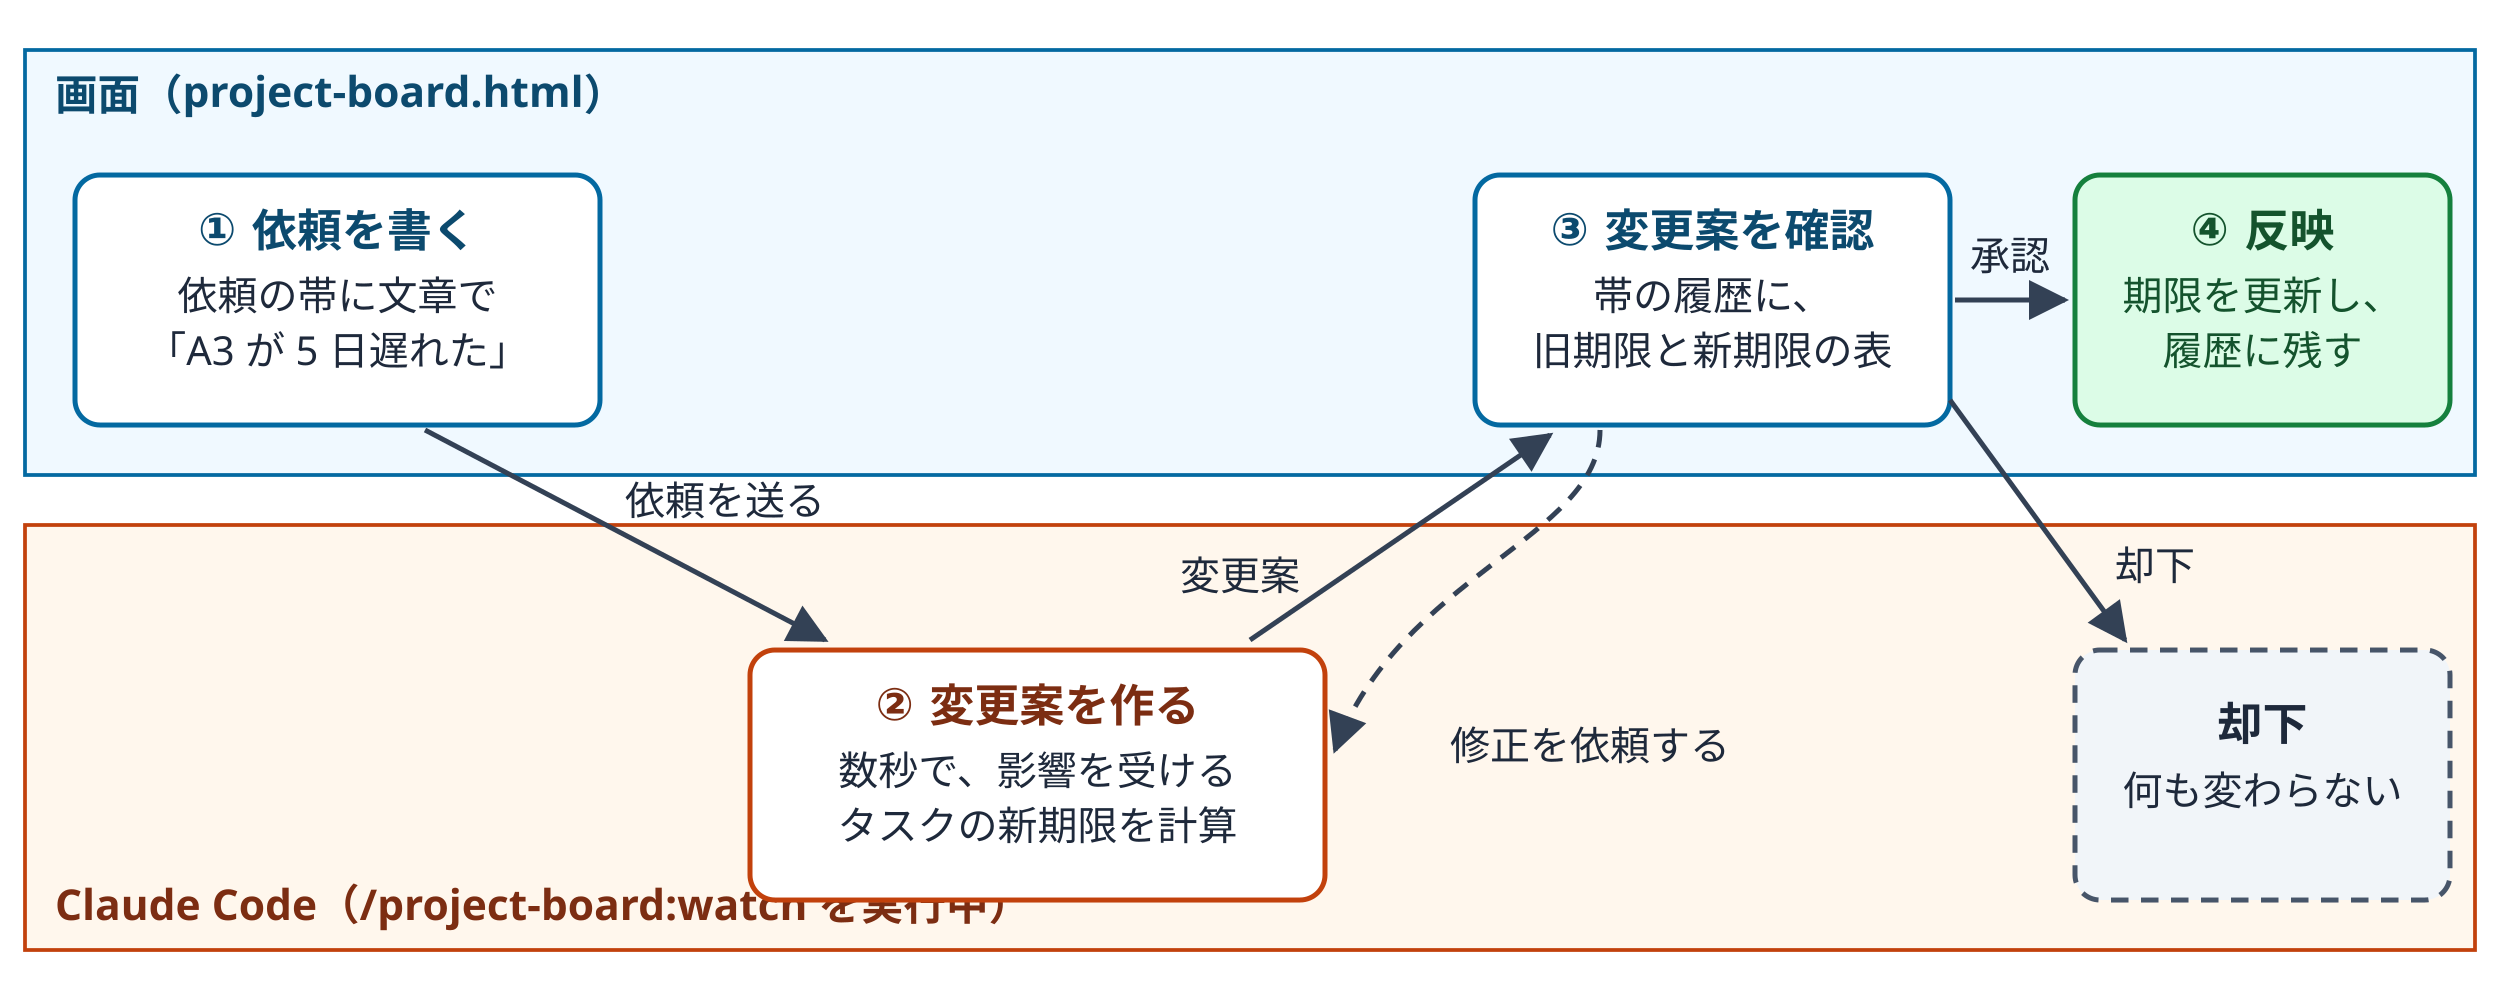
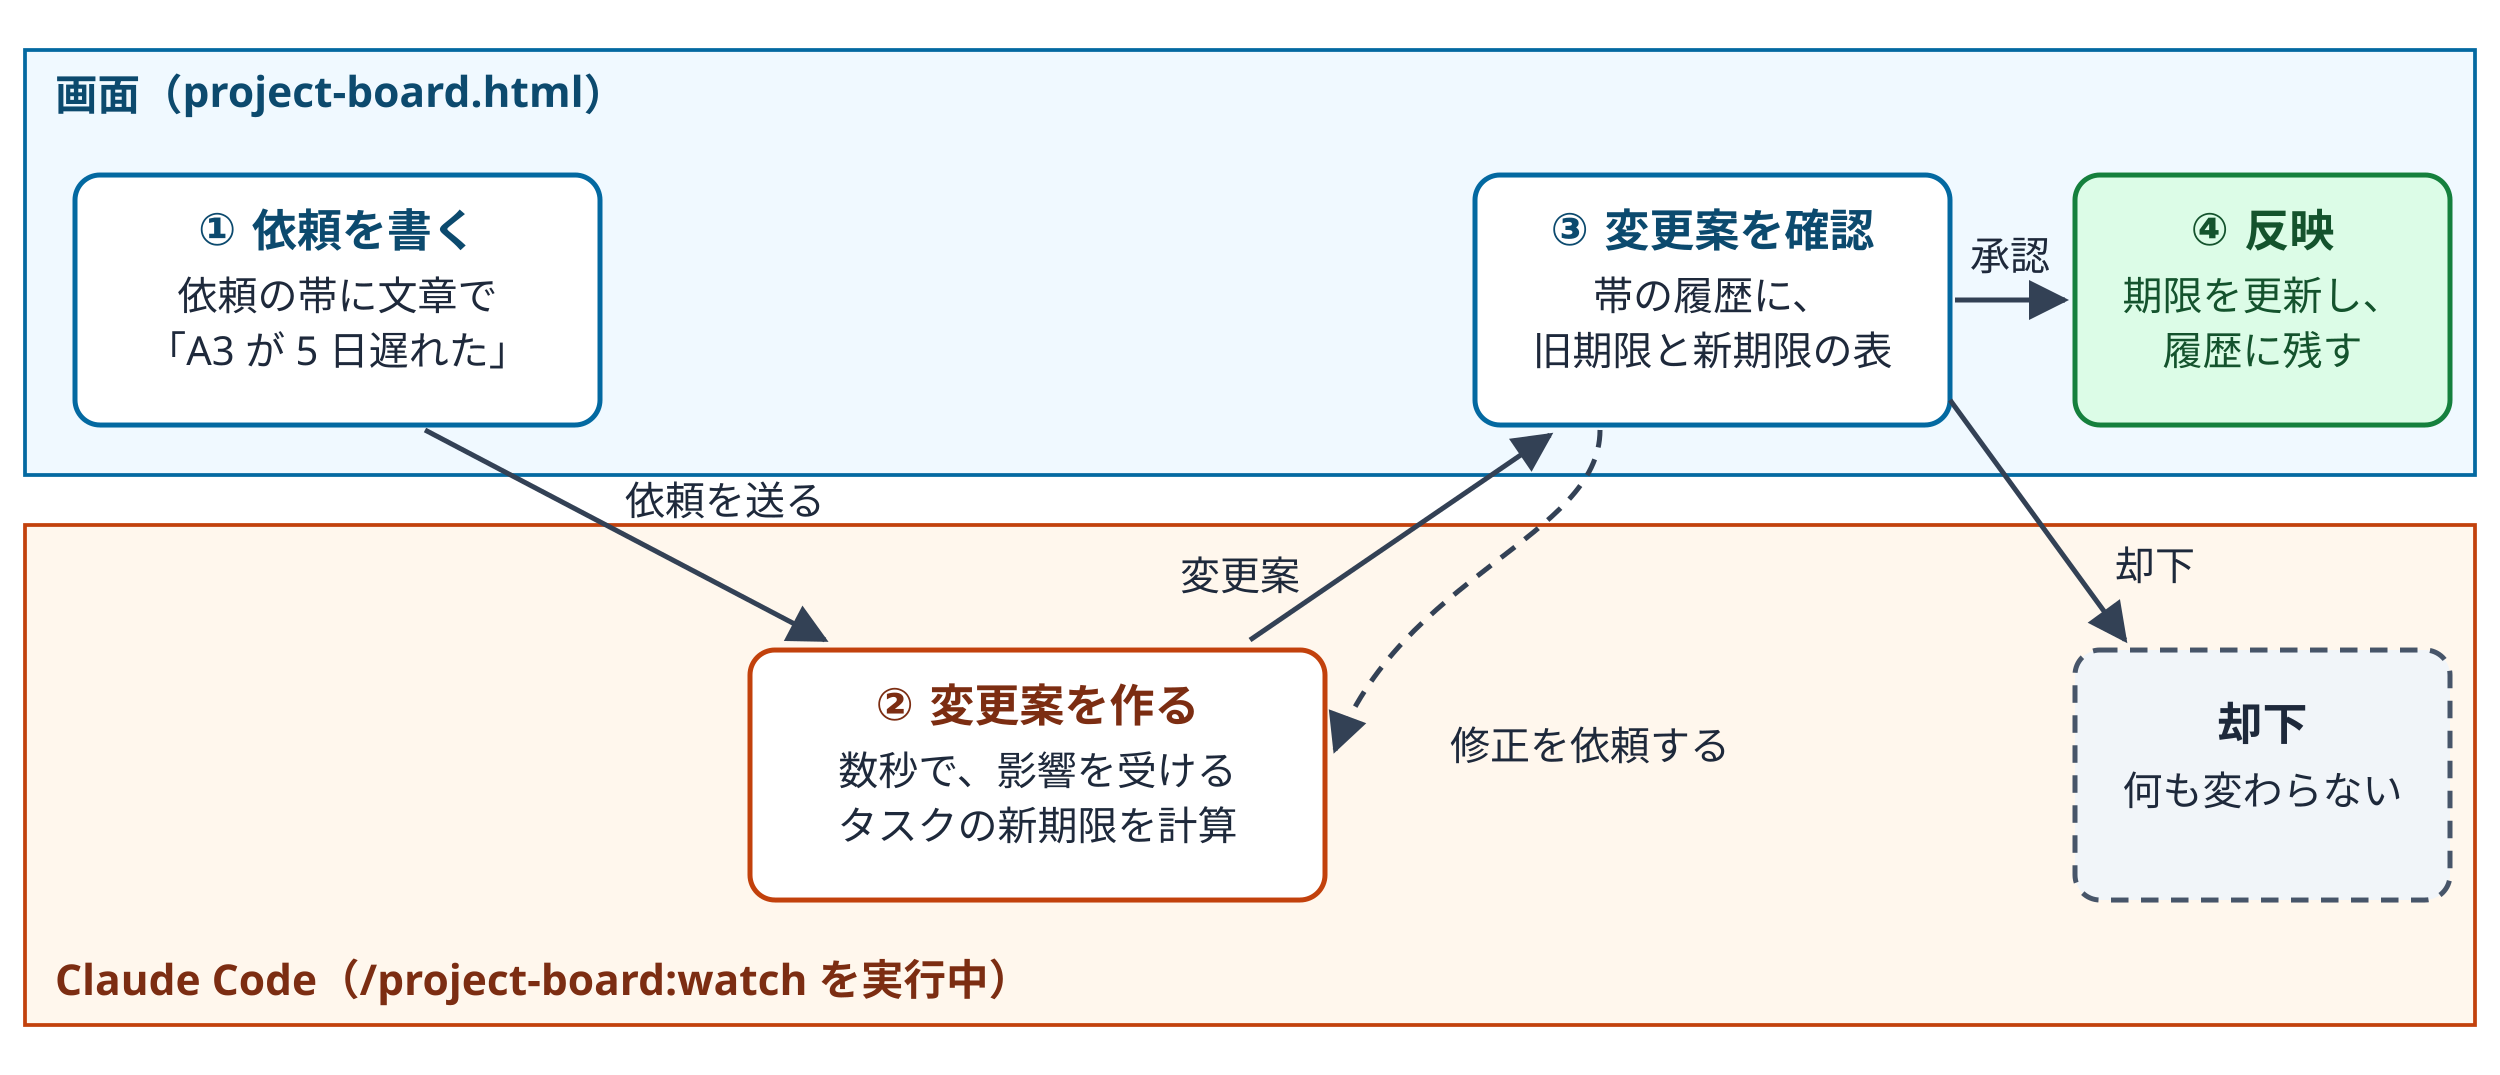
- <svg xmlns="http://www.w3.org/2000/svg" viewBox="0 0 1000 400" font-family="'Yu Gothic','Meiryo','Hiragino Sans',sans-serif" role="img" aria-labelledby="t d">
+ <svg xmlns="http://www.w3.org/2000/svg" viewBox="0 0 1000 430" font-family="'Yu Gothic','Meiryo','Hiragino Sans',sans-serif" role="img" aria-labelledby="t d">
  <defs>
    <marker id="a" viewBox="0 0 10 10" refX="9" refY="5" markerWidth="8" markerHeight="8" orient="auto-start-reverse">
      <path d="M0,0 L10,5 L0,10 z" fill="#334155" />
    </marker>
  </defs>
-   <rect width="1000" height="400" fill="#ffffff" />
+   <rect width="1000" height="430" fill="#ffffff" />
  <rect x="10" y="20" width="980" height="170" fill="#f0f9ff" stroke="#0369a1" stroke-width="1.5" />
  <text x="22" y="44" font-size="17" font-weight="bold" fill="#0c4a6e">画面（project-board.html）</text>
-   <rect x="10" y="210" width="980" height="170" fill="#fff7ed" stroke="#c2410c" stroke-width="1.5" />
-   <text x="22" y="368" font-size="17" font-weight="bold" fill="#7c2d12">Claude Code（/project-board:watch を実行中）</text>
+   <rect x="10" y="210" width="980" height="200" fill="#fff7ed" stroke="#c2410c" stroke-width="1.5" />
+   <text x="22" y="398" font-size="17" font-weight="bold" fill="#7c2d12">Claude Code（/project-board:watch を実行中）</text>
  <rect x="30" y="70" width="210" height="100" rx="10" fill="#ffffff" stroke="#0369a1" stroke-width="2" />
  <text x="135" y="98" text-anchor="middle" font-size="18" font-weight="bold" fill="#0c4a6e">① 依頼を書く</text>
  <text x="135" y="124" text-anchor="middle" font-size="16" fill="#1e293b">依頼の帯に文章で</text>
  <text x="135" y="146" text-anchor="middle" font-size="16" fill="#1e293b">「A3 が 5 日遅れた」</text>
  <rect x="300" y="260" width="230" height="100" rx="10" fill="#ffffff" stroke="#c2410c" stroke-width="2" />
  <text x="415" y="288" text-anchor="middle" font-size="18" font-weight="bold" fill="#7c2d12">② 変更案を作る</text>
  <text x="415" y="314" text-anchor="middle" font-size="16" fill="#1e293b">数秒で、影響を受ける</text>
  <text x="415" y="336" text-anchor="middle" font-size="16" fill="#1e293b">タスクの新期限を計算</text>
  <rect x="590" y="70" width="190" height="100" rx="10" fill="#ffffff" stroke="#0369a1" stroke-width="2" />
  <text x="685" y="98" text-anchor="middle" font-size="18" font-weight="bold" fill="#0c4a6e">③ 変更案を確認</text>
  <text x="685" y="124" text-anchor="middle" font-size="16" fill="#1e293b">帯の履歴に、</text>
  <text x="685" y="146" text-anchor="middle" font-size="16" fill="#1e293b">旧期限と新期限の表</text>
  <rect x="830" y="70" width="150" height="100" rx="10" fill="#dcfce7" stroke="#15803d" stroke-width="2" />
  <text x="905" y="98" text-anchor="middle" font-size="18" font-weight="bold" fill="#14532d">④ 反映</text>
  <text x="905" y="124" text-anchor="middle" font-size="16" fill="#14532d">期限を更新し、</text>
  <text x="905" y="146" text-anchor="middle" font-size="16" fill="#14532d">履歴に残す</text>
  <rect x="830" y="260" width="150" height="100" rx="10" fill="#f1f5f9" stroke="#475569" stroke-width="2" stroke-dasharray="7 5" />
  <text x="905" y="296" text-anchor="middle" font-size="18" font-weight="bold" fill="#1e293b">却下</text>
  <text x="905" y="322" text-anchor="middle" font-size="16" fill="#1e293b">何も変わらない</text>
  <line x1="170" y1="172" x2="330" y2="256" stroke="#334155" stroke-width="2" marker-end="url(#a)" />
  <text x="250" y="206" font-size="16" fill="#1e293b">依頼を送る</text>
  <line x1="500" y1="256" x2="620" y2="174" stroke="#334155" stroke-width="2" marker-end="url(#a)" />
  <text x="520" y="236" text-anchor="end" font-size="16" fill="#1e293b">変更案</text>
  <line x1="782" y1="120" x2="826" y2="120" stroke="#334155" stroke-width="2" marker-end="url(#a)" />
  <text x="804" y="108" text-anchor="middle" font-size="16" fill="#1e293b">承認</text>
  <line x1="780" y1="160" x2="850" y2="256" stroke="#334155" stroke-width="2" marker-end="url(#a)" />
  <text x="846" y="232" font-size="16" fill="#1e293b">却下</text>
  <path d="M640,172 C640,215 560,230 534,300" fill="none" stroke="#334155" stroke-width="2" stroke-dasharray="7 5" marker-end="url(#a)" />
  <text x="580" y="304" font-size="16" fill="#1e293b">修正を依頼する</text>
</svg>
